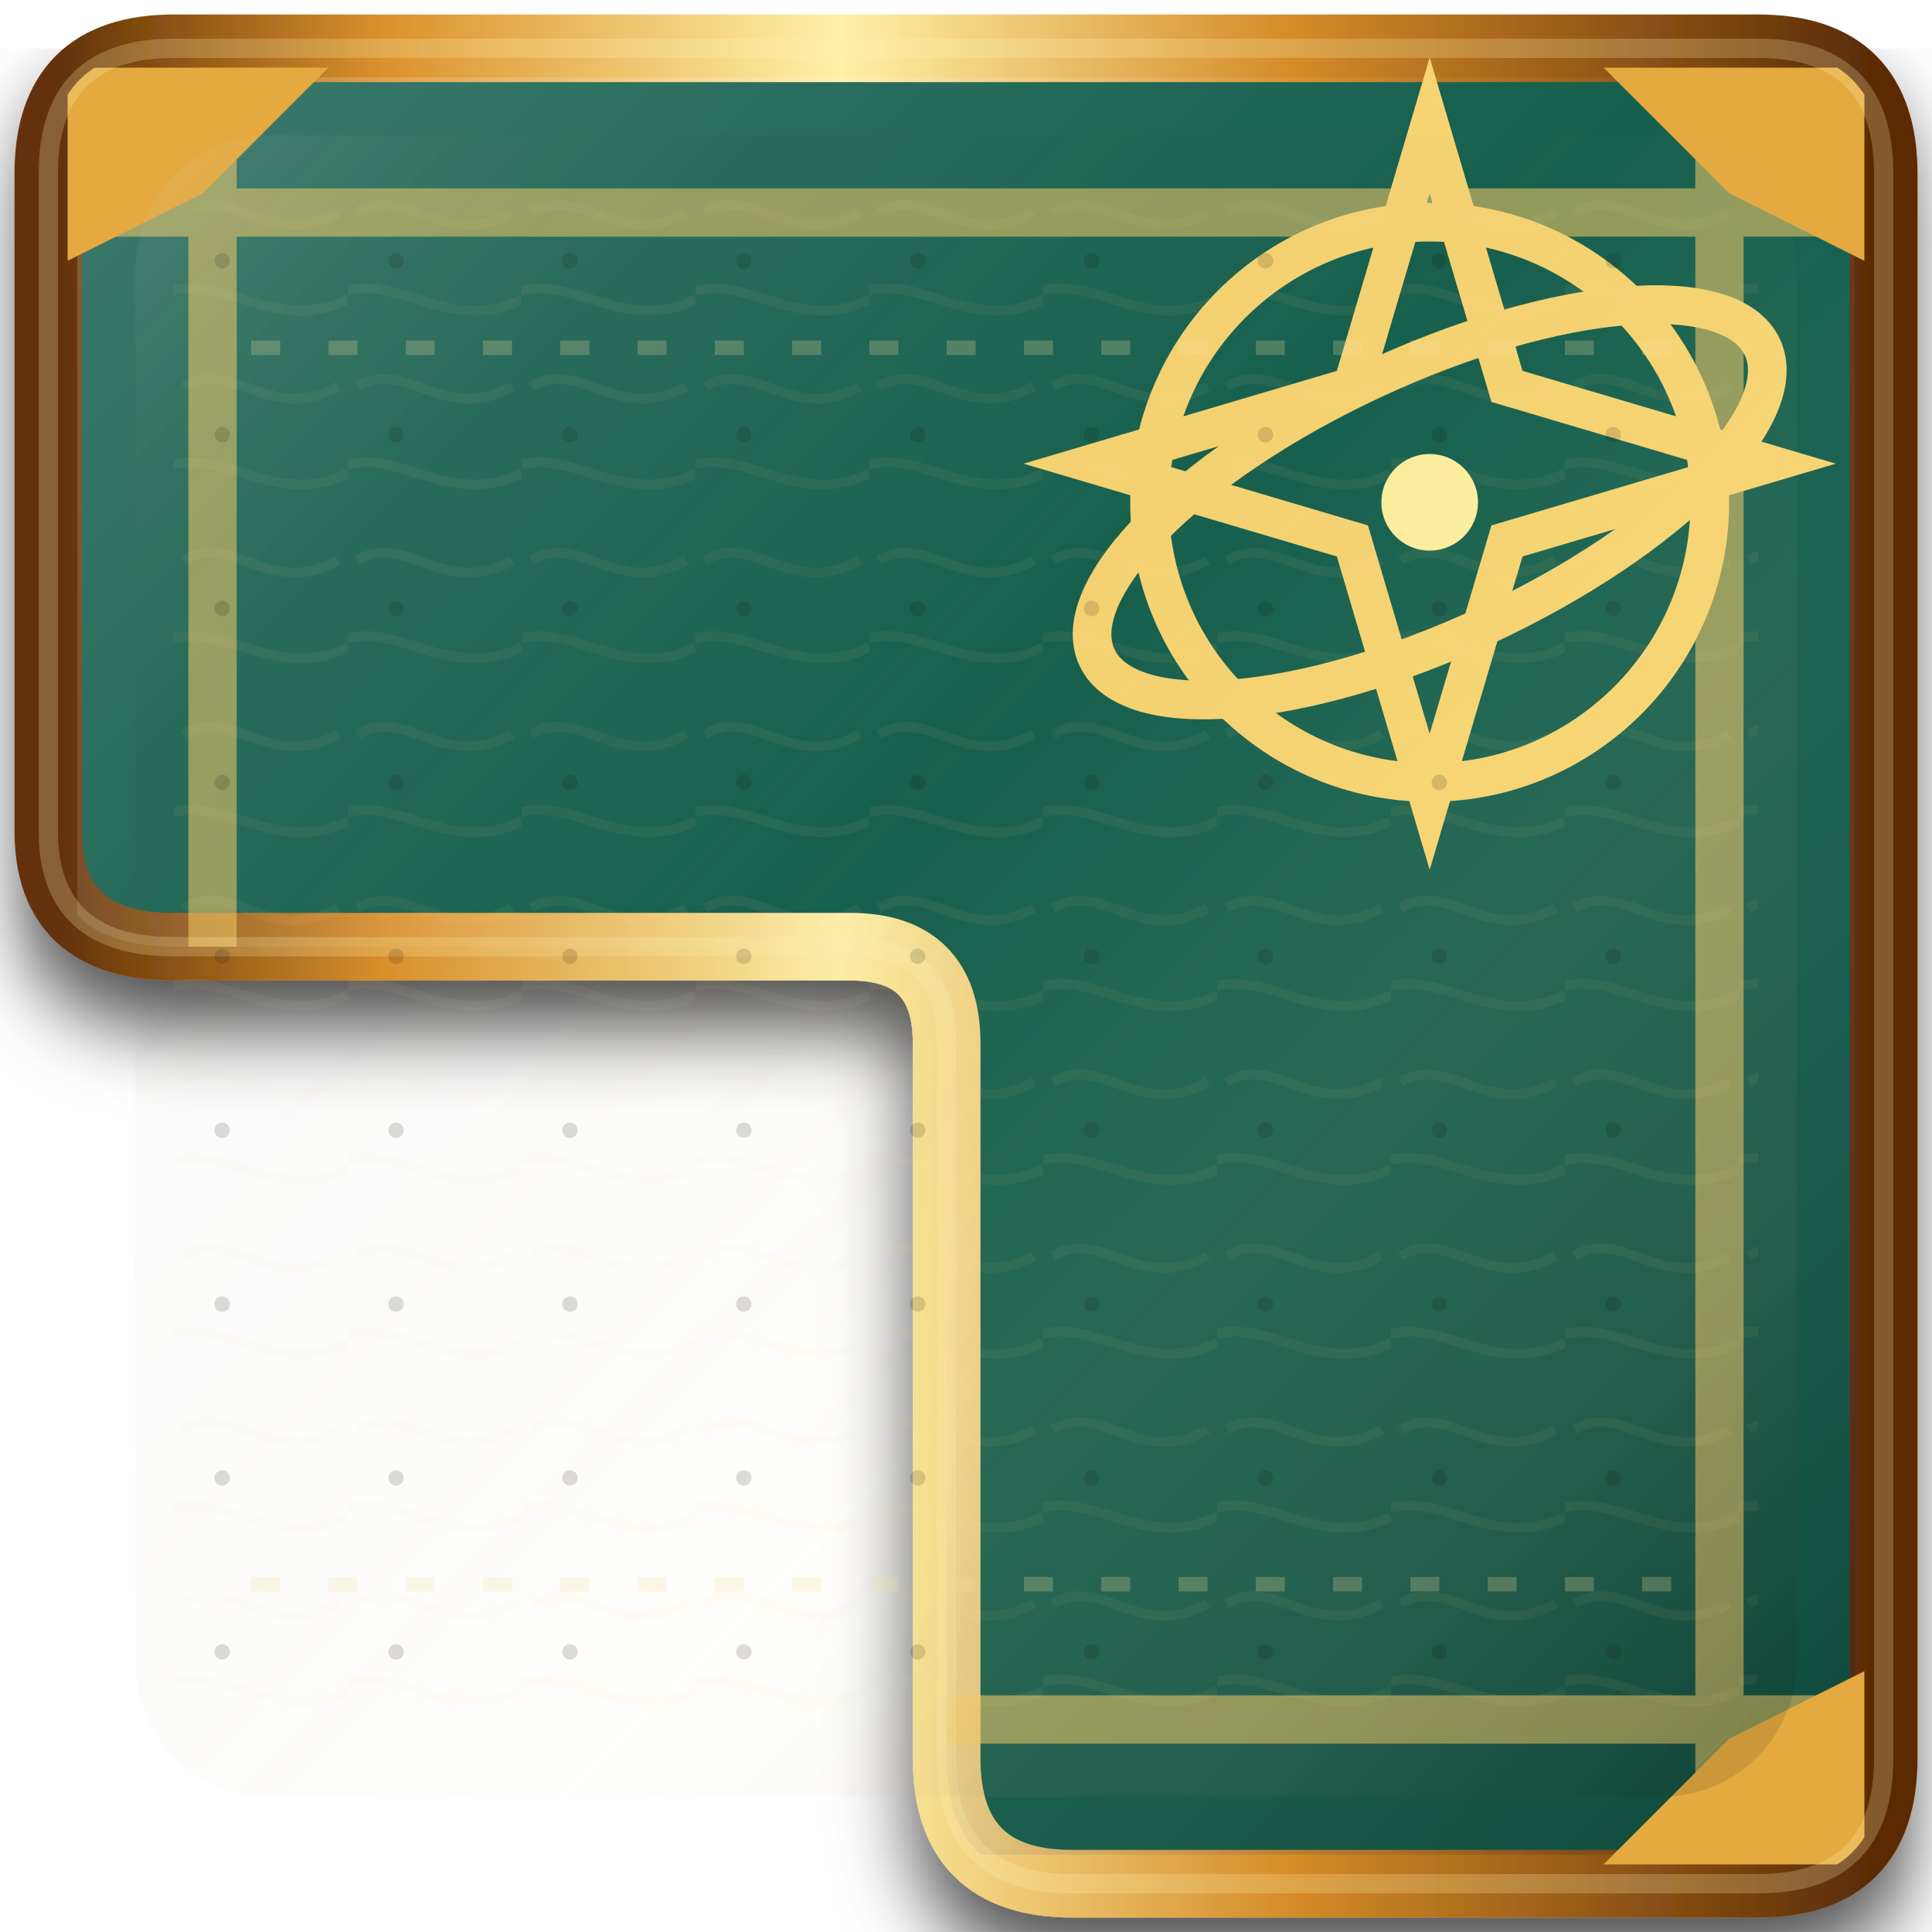
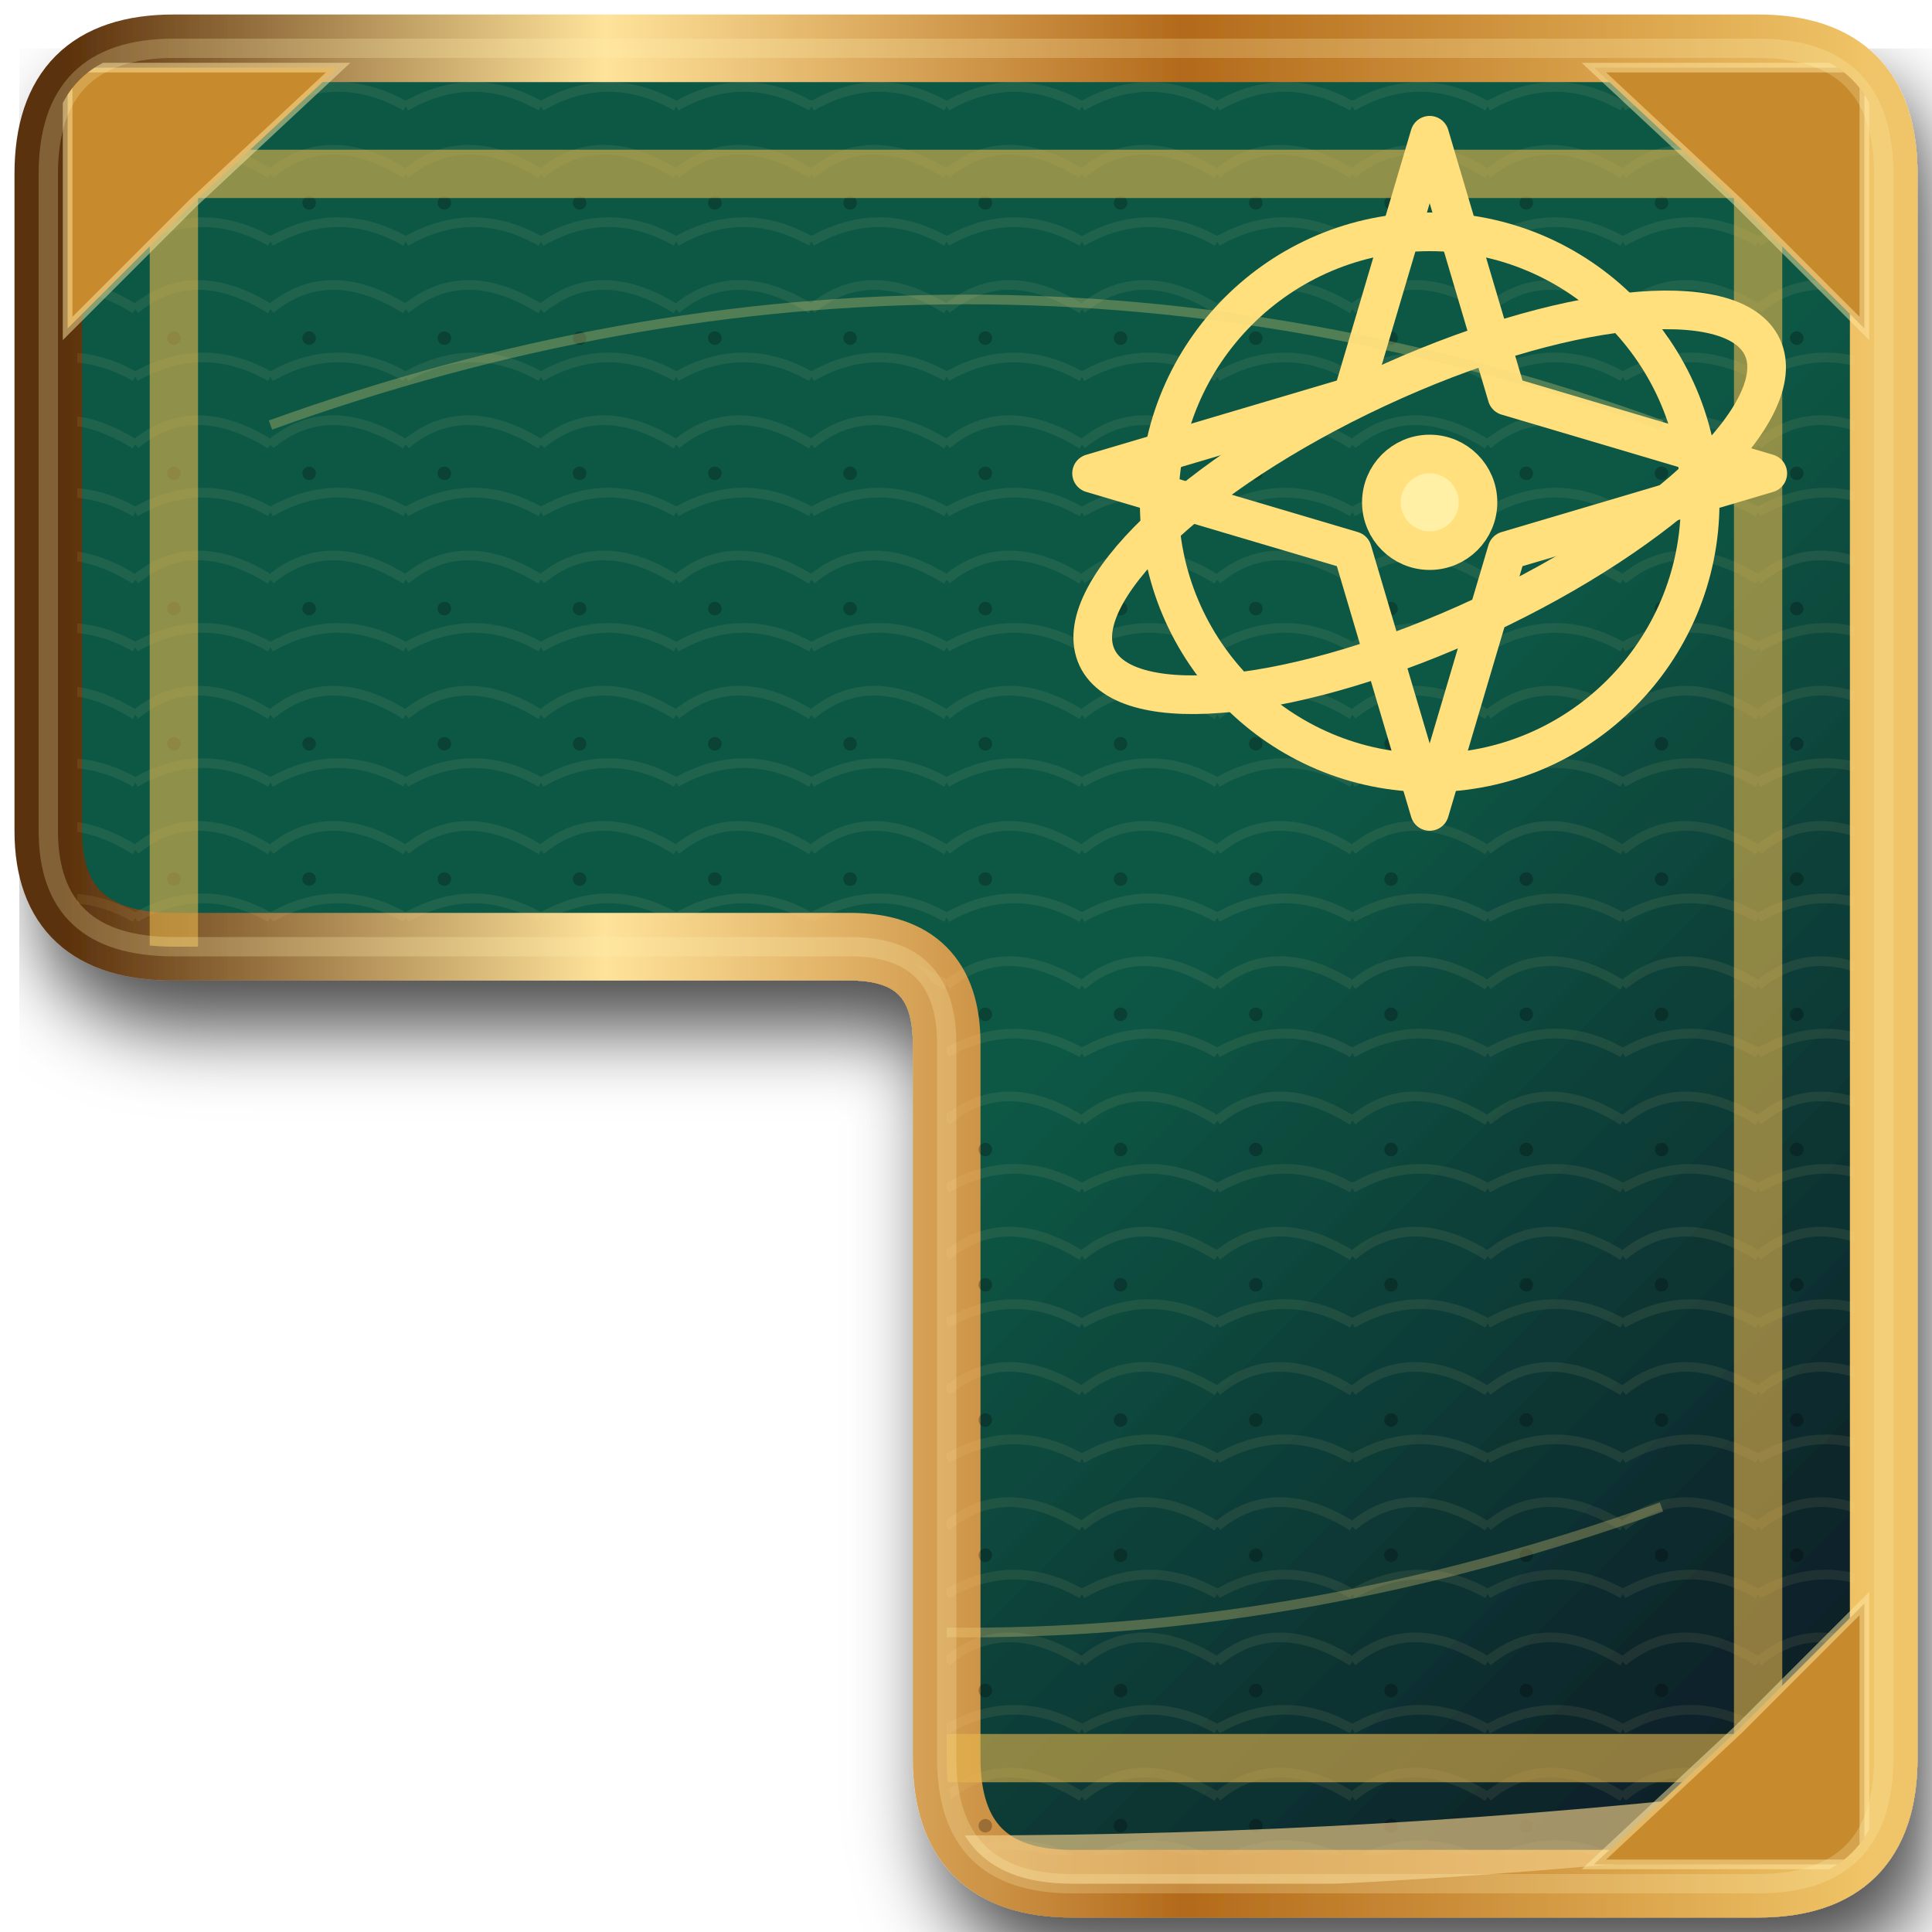
- <svg xmlns="http://www.w3.org/2000/svg" data-shape="L3-TR" data-missing="BL" data-role="celestial-codex" viewBox="0 0 200 200">
+ <svg xmlns="http://www.w3.org/2000/svg" data-shape="L3-TR" data-role="celestial-codex" viewBox="0 0 200 200">
  <defs>
-     <linearGradient id="gold" x1="0" x2="1">
-       <stop stop-color="#633307" />
-       <stop offset=".18" stop-color="#dc922d" />
-       <stop offset=".43" stop-color="#fff1a7" />
-       <stop offset=".68" stop-color="#d58b28" />
-       <stop offset="1" stop-color="#5b2c06" />
+     <linearGradient id="gold">
+       <stop stop-color="#5a300b" />
+       <stop offset=".3" stop-color="#ffe39a" />
+       <stop offset=".62" stop-color="#b36a1b" />
+       <stop offset="1" stop-color="#f0c467" />
    </linearGradient>
-     <linearGradient id="shine" x1="0" y1="0" x2="1" y2="1">
-       <stop stop-color="#fff" stop-opacity=".2" />
-       <stop offset=".45" stop-color="#fff" stop-opacity=".03" />
-       <stop offset="1" stop-color="#000" stop-opacity=".24" />
+     <linearGradient id="leather" x2="1" y2="1">
+       <stop stop-color="#075845" />
+       <stop offset=".55" stop-color="#075845" />
+       <stop offset="1" stop-color="#101522" />
    </linearGradient>
-     <filter id="s" x="-20%" y="-20%" width="150%" height="170%">
-       <feDropShadow dx="0" dy="5" stdDeviation="4" flood-color="#000" flood-opacity=".68" />
+     <pattern id="grain" width="14" height="14" patternUnits="userSpaceOnUse">
+       <path d="M0 4q6-5 14 0M0 11q7-4 14 0" fill="none" stroke="#ffe7a0" stroke-opacity=".08" />
+       <circle cx="4" cy="7" r=".7" fill="#000" opacity=".25" />
+     </pattern>
+     <clipPath id="sil">
+       <path d="M18 5H182Q195 5 195 18V182Q195 195 182 195H111Q98 195 98 182V108Q98 98 88 98H18Q5 98 5 86V18Q5 5 18 5Z" />
+     </clipPath>
+     <filter id="sh" x="-20%" y="-20%" width="150%" height="160%">
+       <feDropShadow dy="5" stdDeviation="4" flood-opacity=".7" />
    </filter>
-     <linearGradient id="leather" x1="0" y1="0" x2="1" y2="1">
-       <stop stop-color="#ffffff" stop-opacity=".16" />
-       <stop offset=".22" stop-color="#000" stop-opacity=".03" />
-       <stop offset=".62" stop-color="#fff0b0" stop-opacity=".08" />
-       <stop offset="1" stop-color="#000" stop-opacity=".28" />
-     </linearGradient>
-     <pattern id="grain" width="18" height="18" patternUnits="userSpaceOnUse">
-       <path d="M1 4c5-3 9 4 16 0M-2 13c6-4 12 4 20 0" fill="none" stroke="#f6df9b" stroke-opacity=".07" stroke-width="1" />
-       <circle cx="5" cy="9" r=".8" fill="#120b08" opacity=".18" />
-     </pattern>
  </defs>
-   <clipPath id="clip">
-     <path d="M18 5H182Q195 5 195 18V182Q195 195 182 195H111Q98 195 98 182V108Q98 98 88 98H18Q5 98 5 86V18Q5 5 18 5Z" />
-   </clipPath>
-   <path d="M18 5H182Q195 5 195 18V182Q195 195 182 195H111Q98 195 98 182V108Q98 98 88 98H18Q5 98 5 86V18Q5 5 18 5Z" fill="#0c5a46" stroke="url(#gold)" stroke-width="7" stroke-linejoin="round" filter="url(#s)" />
-   <g clip-path="url(#clip)">
-     <rect x="8" y="8" width="184" height="184" fill="url(#shine)" />
-     <path d="M22 8V192M178 8V192M8 22H192M8 178H192" stroke="#f2c968" stroke-width="5" opacity=".56" />
-     <g fill="#e4aa3f">
-       <path d="M7 7h27L21 20 7 27Z" />
-       <path d="M193 7h-27l13 13 14 7Z" />
-       <path d="M7 193h27l-13-13-14-7Z" />
-       <path d="M193 193h-27l13-13 14-7Z" />
+   <path d="M18 5H182Q195 5 195 18V182Q195 195 182 195H111Q98 195 98 182V108Q98 98 88 98H18Q5 98 5 86V18Q5 5 18 5Z" fill="url(#leather)" stroke="url(#gold)" stroke-width="7" stroke-linejoin="round" filter="url(#sh)" />
+   <g clip-path="url(#sil)">
+     <rect x="8" y="8" width="184" height="184" fill="url(#grain)" />
+     <path d="M18 18H182M18 182H182M18 18V182M182 18V182" fill="none" stroke="#e6b64d" stroke-width="5" opacity=".6" />
+     <path d="M14 188Q100 198 186 188" fill="none" stroke="#f3d08a" stroke-width="6" opacity=".65" />
+     <g fill="#c78a2c" stroke="#ffe8a3" stroke-opacity=".5">
+       <path d="M7 7h28L20 21 7 34Z" />
+       <path d="M193 7h-28l15 14 13 13Z" />
+       <path d="M7 193h28l-15-14-13-13Z" />
+       <path d="M193 193h-28l15-14 13-13Z" />
+     </g>
+     <g transform="translate(148 52)" fill="none" stroke="#ffe07c" stroke-width="4" stroke-linejoin="round">
+       <circle r="28" />
+       <ellipse rx="38" ry="13" transform="rotate(-25)" />
+       <path d="M0-38l8 27 27 8-27 8-8 27-8-27-27-8 27-8Z" />
+       <circle r="5" fill="#fff0a6" />
+     </g>
+     <g fill="none" stroke="#f5d67c" stroke-opacity=".3">
+       <path d="M28 44Q100 18 172 44M28 156Q100 182 172 156" />
    </g>
  </g>
-   <g transform="translate(148 52)" fill="none" stroke="#f7d472" stroke-width="4">
-     <circle r="29" />
-     <ellipse rx="38" ry="14" transform="rotate(-25)" />
-     <path d="M0-39l8 27 27 8-27 8-8 27-8-27-27-8 27-8Z" />
-   </g>
-   <circle cx="148" cy="52" r="5" fill="#fff0a0" />
-   <path d="M18 5H182Q195 5 195 18V182Q195 195 182 195H111Q98 195 98 182V108Q98 98 88 98H18Q5 98 5 86V18Q5 5 18 5Z" fill="none" stroke="#fff3b5" stroke-opacity=".24" stroke-width="2" stroke-linejoin="round" />
-   <g pointer-events="none">
-     <rect x="14" y="14" width="172" height="172" rx="14" fill="url(#leather)" opacity=".48" />
-     <rect x="18" y="18" width="164" height="164" rx="10" fill="url(#grain)" opacity=".8" />
-     <path d="M26 36H174M26 164H174" stroke="#f8dda0" stroke-opacity=".24" stroke-width="1.5" stroke-dasharray="3 5" />
-   </g>
+   <path d="M18 5H182Q195 5 195 18V182Q195 195 182 195H111Q98 195 98 182V108Q98 98 88 98H18Q5 98 5 86V18Q5 5 18 5Z" fill="none" stroke="#fff0b0" stroke-opacity=".25" stroke-width="2" />
</svg>
